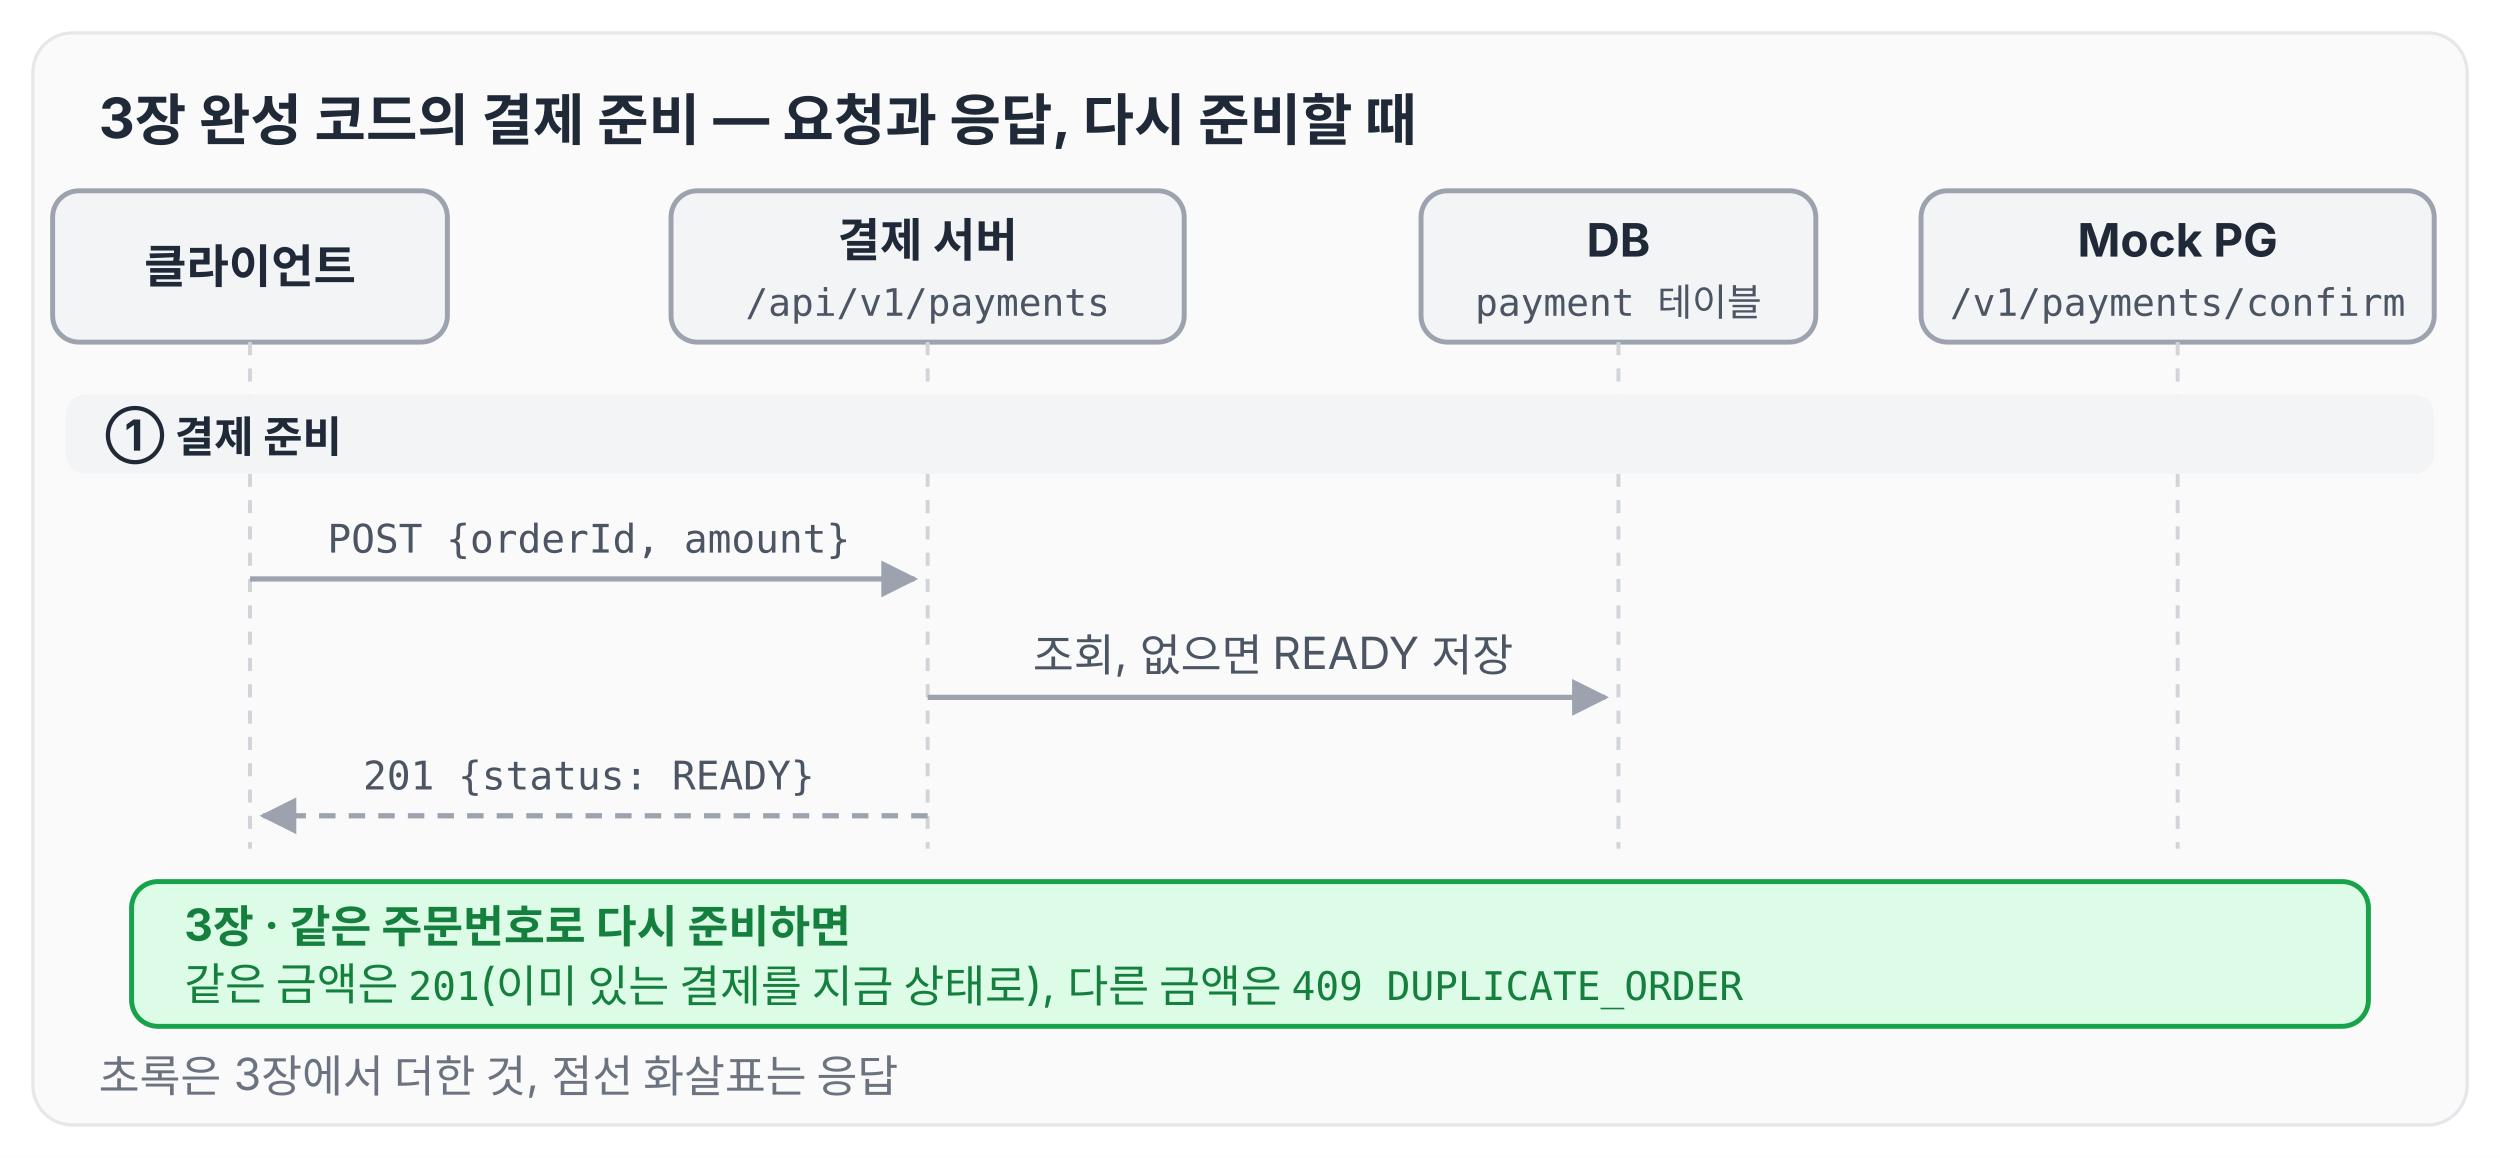
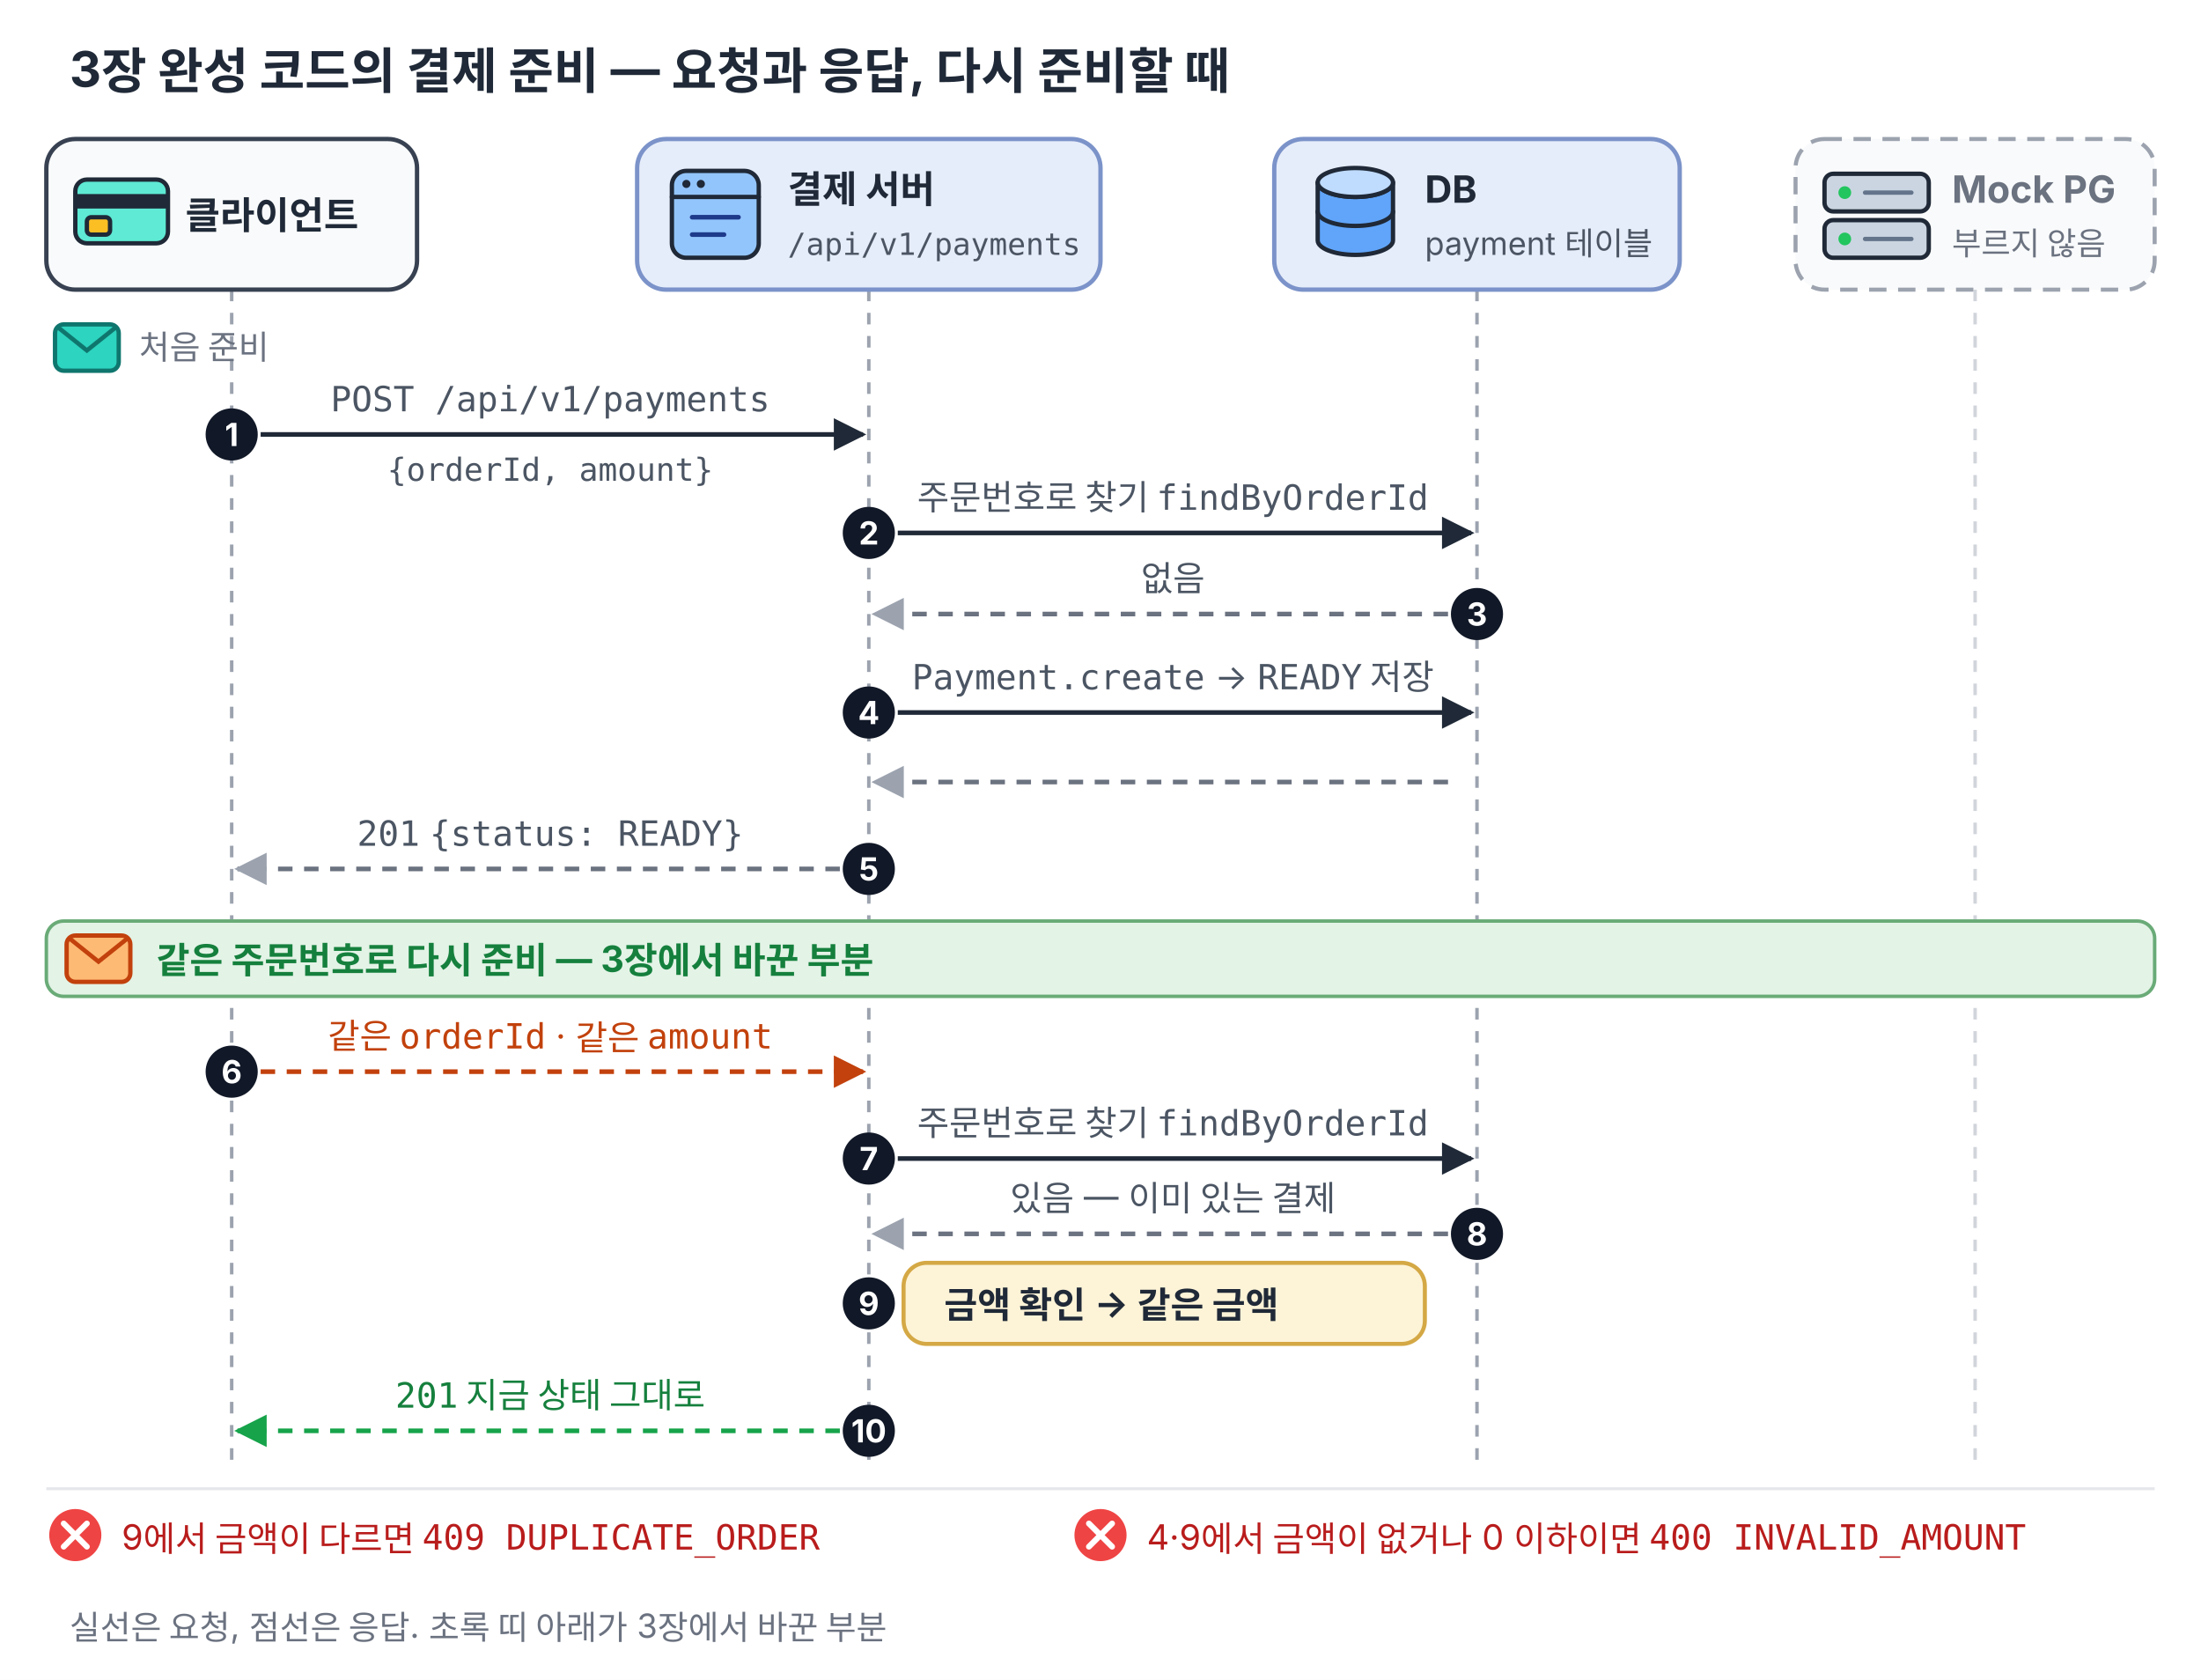
- <svg xmlns="http://www.w3.org/2000/svg" viewBox="0 0 760 352" font-family="-apple-system, 'Apple SD Gothic Neo', 'Noto Sans KR', sans-serif">
+ <svg xmlns="http://www.w3.org/2000/svg" viewBox="0 0 760 580" font-family="-apple-system, 'Apple SD Gothic Neo', 'Noto Sans KR', sans-serif">
  <style>
    .h { font-size: 17px; font-weight: 700; fill: #1f2937; }
-     .code { font-family: Menlo, Consolas, monospace; font-size: 13px; fill: #6b7280; }
-     .step { font-size: 13.5px; fill: #9ca3af; }
-     .sub { font-size: 13.5px; fill: #6b7280; }
-     .t { font-size: 14px; font-weight: 700; fill: #1f2937; }
-     .val { font-size: 13.5px; fill: #4b5563; }
+     .h2 { font-size: 15px; font-weight: 700; fill: #1f2937; }
+     .t { font-size: 14.5px; font-weight: 700; fill: #1f2937; }
+     .t2 { font-size: 13px; font-weight: 700; fill: #1f2937; }
+     .s { font-size: 12px; fill: #4b5563; }
    .m { font-family: Menlo, Consolas, monospace; }
-     .box { fill: #ffffff; stroke: #9ca3af; stroke-width: 1.5; }
-     .hold { fill: #f3f4f6; stroke: #9ca3af; stroke-width: 1.5; }
-     .axis { stroke: #c4c8ce; stroke-width: 1.2; }
-     .flow { stroke: #9ca3af; stroke-width: 1.4; fill: none; }
-     .wait { fill: #ffffff; stroke: #9ca3af; stroke-width: 1.2; stroke-dasharray: 5 4; }
-     .ok { fill: #dcfce7; stroke: #16a34a; stroke-width: 1.5; }
-     .okt { font-size: 14px; font-weight: 700; fill: #15803d; }
-     .bad { fill: #fee2e2; stroke: #dc2626; stroke-width: 1.5; }
-     .badt { font-size: 14px; font-weight: 700; fill: #b91c1c; }
-     .note { font-size: 13.5px; fill: #b91c1c; }
-     .gnote { font-size: 13.5px; fill: #15803d; }
+     .lbl { font-size: 12px; fill: #4b5563; }
+     .tab { font-size: 12.5px; font-weight: 700; fill: #ffffff; letter-spacing: 0.5px; }
+     .num { font-size: 12px; font-weight: 700; fill: #ffffff; }
+     .badt { font-size: 13px; font-weight: 700; fill: #b91c1c; }
+     .bads { font-size: 11.5px; fill: #b91c1c; }
+     .okt { font-size: 13px; font-weight: 700; fill: #15803d; }
+     .oks { font-size: 11.5px; fill: #15803d; }
+     .gt { font-size: 13px; font-weight: 700; fill: #6b7280; }
+     .gs { font-size: 11.5px; fill: #6b7280; }
+     .o { stroke: #1f2937; stroke-width: 1.5; stroke-linejoin: round; stroke-linecap: round; }
+     .spine { stroke: #1f2937; stroke-width: 1.5; fill: none; }
+     .life { stroke: #9ca3af; stroke-width: 1.2; stroke-dasharray: 4 4; }
+     .run { stroke-dasharray: 5 4; animation: run 0.9s linear infinite; }
+     @keyframes run { to { stroke-dashoffset: -18; } }
+     @media (prefers-reduced-motion: reduce) { .run { animation: none; } .anim { display: none; } }
  </style>
  <defs>
-     <marker id="ar" viewBox="0 0 10 10" refX="9" refY="5" markerWidth="7" markerHeight="7" orient="auto">
-       <path d="M0,0 L10,5 L0,10 z" fill="#9ca3af" />
+     <marker id="ak" viewBox="0 0 10 10" refX="9" refY="5" markerWidth="7" markerHeight="7" orient="auto">
+       <path d="M0,0 L10,5 L0,10 z" fill="#1f2937" />
    </marker>
    <marker id="agr" viewBox="0 0 10 10" refX="9" refY="5" markerWidth="7" markerHeight="7" orient="auto">
      <path d="M0,0 L10,5 L0,10 z" fill="#16a34a" />
    </marker>
    <marker id="arr" viewBox="0 0 10 10" refX="9" refY="5" markerWidth="7" markerHeight="7" orient="auto">
      <path d="M0,0 L10,5 L0,10 z" fill="#dc2626" />
    </marker>
+     <marker id="aor" viewBox="0 0 10 10" refX="9" refY="5" markerWidth="7" markerHeight="7" orient="auto">
+       <path d="M0,0 L10,5 L0,10 z" fill="#c2410c" />
+     </marker>
+     <marker id="agy" viewBox="0 0 10 10" refX="9" refY="5" markerWidth="7" markerHeight="7" orient="auto">
+       <path d="M0,0 L10,5 L0,10 z" fill="#9ca3af" />
+     </marker>
+     <g id="pkt">
+       <rect x="-11" y="-8" width="22" height="16" rx="3" fill="#2dd4bf" stroke="#0f766e" stroke-width="1.5" />
+       <path d="M-10,-7 L0,1 L10,-7" fill="none" stroke="#0f766e" stroke-width="1.5" />
+     </g>
+     <g id="pkt2">
+       <rect x="-11" y="-8" width="22" height="16" rx="3" fill="#fdba74" stroke="#c2410c" stroke-width="1.5" />
+       <path d="M-10,-7 L0,1 L10,-7" fill="none" stroke="#c2410c" stroke-width="1.5" />
+     </g>
+     <g id="xmark">
+       <circle r="9" fill="#ef4444" />
+       <path d="M-4,-4 L4,4 M4,-4 L-4,4" stroke="#fff" stroke-width="2" stroke-linecap="round" />
+     </g>
+     <g id="vmark">
+       <circle r="9" fill="#22c55e" />
+       <path d="M-4.5,0 L-1.5,3.5 L4.5,-3.5" fill="none" stroke="#fff" stroke-width="2" stroke-linecap="round" stroke-linejoin="round" />
+     </g>
+     <g id="gmark">
+       <circle r="9" fill="#9ca3af" />
+       <path d="M-4.5,0 L-1.5,3.5 L4.5,-3.5" fill="none" stroke="#fff" stroke-width="2" stroke-linecap="round" stroke-linejoin="round" />
+     </g>
  </defs>
-   <rect width="760" height="352" fill="#ffffff" />
-   <rect x="10" y="10" width="740" height="332" rx="12" fill="#fafafa" stroke="#e5e7eb" />
-   <text x="30" y="42" class="h">3장 완성 코드의 결제 준비 — 요청과 응답, 다시 준비할 때</text>
-   <rect x="16" y="58" width="120" height="46" rx="8" class="hold" />
-   <text x="76" y="86" class="t" text-anchor="middle">클라이언트</text>
-   <line x1="76" y1="104" x2="76" y2="258" stroke="#d1d5db" stroke-width="1.2" stroke-dasharray="4 4" />
-   <rect x="204" y="58" width="156" height="46" rx="8" class="hold" />
-   <text x="282" y="78" class="t" text-anchor="middle">결제 서버</text>
-   <text x="282" y="96" class="val m" text-anchor="middle" style="font-size: 11.5px">/api/v1/payments</text>
-   <line x1="282" y1="104" x2="282" y2="258" stroke="#d1d5db" stroke-width="1.2" stroke-dasharray="4 4" />
-   <rect x="432" y="58" width="120" height="46" rx="8" class="hold" />
-   <text x="492" y="78" class="t" text-anchor="middle">DB</text>
-   <text x="492" y="96" class="val m" text-anchor="middle" style="font-size: 11.5px">payment 테이블</text>
-   <line x1="492" y1="104" x2="492" y2="258" stroke="#d1d5db" stroke-width="1.2" stroke-dasharray="4 4" />
-   <rect x="584" y="58" width="156" height="46" rx="8" class="hold" />
-   <text x="662" y="78" class="t" text-anchor="middle">Mock PG</text>
-   <text x="662" y="96" class="val m" text-anchor="middle" style="font-size: 11.5px">/v1/payments/confirm</text>
-   <line x1="662" y1="104" x2="662" y2="258" stroke="#d1d5db" stroke-width="1.2" stroke-dasharray="4 4" />
-   <rect x="20" y="120" width="720" height="24" rx="6" fill="#f3f4f6" />
-   <text x="32" y="137" class="t" style="font-size: 13px">① 결제 준비</text>
-   <line x1="76" y1="176" x2="278" y2="176" stroke="#9ca3af" stroke-width="1.6" marker-end="url(#ar)" />
-   <text x="179" y="168" class="val" text-anchor="middle">
-     <tspan class="m" style="font-size: 12px">POST {orderId, amount}</tspan>
+   <rect width="760" height="580" fill="#ffffff" />
+   <text x="24" y="30" class="h">3장 완성 코드의 결제 준비 — 요청과 응답, 다시 준비할 때</text>
+   <line x1="80" y1="100" x2="80" y2="504" class="life" />
+   <line x1="300" y1="100" x2="300" y2="504" class="life" />
+   <line x1="510" y1="100" x2="510" y2="504" class="life" />
+   <line x1="682" y1="100" x2="682" y2="504" class="life" style="stroke: #d1d5db" />
+   <rect x="16" y="48" width="128" height="52" rx="10" fill="#f9fafb" stroke="#374151" stroke-width="1.5" />
+   <rect x="16" y="48" width="128" height="52" rx="10" fill="none" stroke="#16a34a" stroke-width="3.5" opacity="0" class="anim">
+     <animate attributeName="opacity" dur="8s" repeatCount="indefinite" values="0;0;1;1;0;0;1;1;0" keyTimes="0;0.47;0.48;0.53;0.54;0.93;0.94;0.99;1" />
+   </rect>
+   <g transform="translate(26,59)">
+     <rect x="0" y="3" width="32" height="22" rx="4" fill="#5eead4" class="o" />
+     <rect x="0" y="8" width="32" height="5" fill="#1f2937" />
+     <rect x="4" y="16" width="8" height="6" rx="1.5" fill="#fbbf24" class="o" stroke-width="1" />
+   </g>
+   <text x="64" y="79" class="t2">클라이언트</text>
+   <rect x="220" y="48" width="160" height="52" rx="10" fill="#e6edfa" stroke="#7b93c9" stroke-width="1.5" />
+   <rect x="220" y="48" width="160" height="52" rx="10" fill="none" stroke="#2563eb" stroke-width="3.5" opacity="0" class="anim">
+     <animate attributeName="opacity" dur="8s" repeatCount="indefinite" values="0;0;1;1;0;0;1;1;0;0" keyTimes="0;0.078;0.088;0.138;0.148;0.616;0.626;0.676;0.686;1" />
+   </rect>
+   <g transform="translate(232,59)">
+     <rect x="0" y="0" width="30" height="30" rx="5" fill="#93c5fd" class="o" />
+     <path d="M0,9 h30" class="o" fill="none" />
+     <circle cx="5" cy="4.5" r="1.4" fill="#1f2937" />
+     <circle cx="10" cy="4.5" r="1.4" fill="#1f2937" />
+     <path d="M7,16 h16 M7,22 h11" stroke="#1e3a8a" stroke-width="1.6" stroke-linecap="round" />
+   </g>
+   <text x="272" y="70" class="t2">결제 서버</text>
+   <text x="272" y="88" class="s m" style="font-size: 10.5px">/api/v1/payments</text>
+   <rect x="440" y="48" width="140" height="52" rx="10" fill="#e6edfa" stroke="#7b93c9" stroke-width="1.5" />
+   <rect x="440" y="48" width="140" height="52" rx="10" fill="none" stroke="#2563eb" stroke-width="3.5" opacity="0" class="anim">
+     <animate attributeName="opacity" dur="8s" repeatCount="indefinite" values="0;0;1;1;0;0;1;1;0;0" keyTimes="0;0.157;0.167;0.373;0.383;0.715;0.725;0.775;0.785;1" />
+   </rect>
+   <g transform="translate(454,58)">
+     <path d="M1,5 v20 a13,5 0 0 0 26,0 v-20 a13,5 0 0 1 -26,0 z" fill="#60a5fa" class="o" />
+     <path d="M1,15 a13,5 0 0 0 26,0" fill="none" class="o" />
+     <ellipse cx="14" cy="5" rx="13" ry="5" fill="#bfdbfe" class="o" />
+   </g>
+   <text x="492" y="70" class="t2">DB</text>
+   <text x="492" y="88" class="s" style="font-size: 11px">payment 테이블</text>
+   <rect x="620" y="48" width="124" height="52" rx="10" fill="#f9fafb" stroke="#9ca3af" stroke-width="1.4" stroke-dasharray="6 4" />
+   <g transform="translate(630,60)">
+     <rect x="0" y="0" width="36" height="13" rx="3" fill="#cbd5e1" class="o" />
+     <rect x="0" y="16" width="36" height="13" rx="3" fill="#cbd5e1" class="o" />
+     <circle cx="7" cy="6.5" r="2.2" fill="#22c55e" />
+     <circle cx="7" cy="22.5" r="2.2" fill="#22c55e" />
+     <path d="M14,6.5 h16 M14,22.5 h16" stroke="#64748b" stroke-width="1.5" stroke-linecap="round" />
+   </g>
+   <text x="674" y="70" class="gt">Mock PG</text>
+   <text x="674" y="88" class="gs" style="font-size: 11px">부르지 않음</text>
+   <use href="#pkt" x="30" y="120" />
+   <text x="48" y="124" class="gs">처음 준비</text>
+   <line x1="90" y1="150" x2="298" y2="150" stroke="#1f2937" stroke-width="1.6" marker-end="url(#ak)" />
+   <circle cx="80" cy="150" r="9" fill="#111827" />
+   <text x="80" y="154" class="num" text-anchor="middle" style="font-size: 11px">1</text>
+   <text x="190" y="142" class="lbl" text-anchor="middle">
+     <tspan class="m">POST /api/v1/payments</tspan>
  </text>
-   <line x1="282" y1="212" x2="488" y2="212" stroke="#9ca3af" stroke-width="1.6" marker-end="url(#ar)" />
-   <text x="387" y="204" class="val" text-anchor="middle">조회, 없으면 READY 저장</text>
-   <line x1="282" y1="248" x2="80" y2="248" stroke="#9ca3af" stroke-width="1.6" stroke-dasharray="5 4" marker-end="url(#ar)" />
-   <text x="179" y="240" class="val" text-anchor="middle">
-     <tspan class="m" style="font-size: 12px">201 {status: READY}</tspan>
+   <text x="190" y="166" class="lbl m" text-anchor="middle" style="font-size: 11px">{orderId, amount}</text>
+   <line x1="310" y1="184" x2="508" y2="184" stroke="#1f2937" stroke-width="1.6" marker-end="url(#ak)" />
+   <circle cx="300" cy="184" r="9" fill="#111827" />
+   <text x="300" y="188" class="num" text-anchor="middle" style="font-size: 11px">2</text>
+   <text x="405" y="176" class="lbl" text-anchor="middle">주문번호로 찾기 <tspan class="m">findByOrderId</tspan>
  </text>
-   <rect x="40" y="268" width="680" height="44" rx="8" class="ok" />
-   <text x="56" y="286" class="gnote" style="font-weight: 700">3장 · 같은 주문번호로 다시 준비하면</text>
-   <text x="56" y="304" class="gnote">같은 금액은 <tspan class="m" style="font-size: 12px">201</tspan>(이미 있는 결제를 지금 상태로), 다른 금액은 <tspan class="m" style="font-size: 12px">409 DUPLICATE_ORDER</tspan>
+   <line x1="500" y1="212" x2="302" y2="212" stroke="#6b7280" stroke-width="1.6" stroke-dasharray="5 4" marker-end="url(#agy)" />
+   <circle cx="510" cy="212" r="9" fill="#111827" />
+   <text x="510" y="216" class="num" text-anchor="middle" style="font-size: 11px">3</text>
+   <text x="405" y="204" class="lbl" text-anchor="middle">없음</text>
+   <line x1="310" y1="246" x2="508" y2="246" stroke="#1f2937" stroke-width="1.6" marker-end="url(#ak)" />
+   <circle cx="300" cy="246" r="9" fill="#111827" />
+   <text x="300" y="250" class="num" text-anchor="middle" style="font-size: 11px">4</text>
+   <text x="405" y="238" class="lbl" text-anchor="middle">
+     <tspan class="m">Payment.create</tspan> → <tspan class="m">READY</tspan> 저장</text>
+   <line x1="500" y1="270" x2="302" y2="270" stroke="#6b7280" stroke-width="1.6" stroke-dasharray="5 4" marker-end="url(#agy)" />
+   <line x1="290" y1="300" x2="82" y2="300" stroke="#6b7280" stroke-width="1.6" stroke-dasharray="5 4" marker-end="url(#agy)" />
+   <circle cx="300" cy="300" r="9" fill="#111827" />
+   <text x="300" y="304" class="num" text-anchor="middle" style="font-size: 11px">5</text>
+   <text x="190" y="292" class="lbl" text-anchor="middle">
+     <tspan class="m">201</tspan>
+     <tspan class="m">{status: READY}</tspan>
  </text>
-   <text x="30" y="332" class="sub">초록은 3장에서 더한 것, 점선 화살표는 응답</text>
+   <rect x="16" y="318" width="728" height="26" rx="6" fill="#e3f3e6" stroke="#6aab78" stroke-width="1.2" />
+   <use href="#pkt2" x="34" y="331" />
+   <text x="54" y="336" class="okt" style="font-size: 12.5px">같은 주문번호로 다시 준비 — 3장에서 바꾼 부분</text>
+   <line x1="90" y1="370" x2="298" y2="370" stroke="#c2410c" stroke-width="1.6" class="run" marker-end="url(#aor)" />
+   <circle cx="80" cy="370" r="9" fill="#111827" />
+   <text x="80" y="374" class="num" text-anchor="middle" style="font-size: 11px">6</text>
+   <text x="190" y="362" class="lbl" text-anchor="middle" style="fill: #c2410c">같은 <tspan class="m">orderId</tspan> · 같은 <tspan class="m">amount</tspan>
+   </text>
+   <line x1="310" y1="400" x2="508" y2="400" stroke="#1f2937" stroke-width="1.6" marker-end="url(#ak)" />
+   <circle cx="300" cy="400" r="9" fill="#111827" />
+   <text x="300" y="404" class="num" text-anchor="middle" style="font-size: 11px">7</text>
+   <text x="405" y="392" class="lbl" text-anchor="middle">주문번호로 찾기 <tspan class="m">findByOrderId</tspan>
+   </text>
+   <line x1="500" y1="426" x2="302" y2="426" stroke="#6b7280" stroke-width="1.6" stroke-dasharray="5 4" marker-end="url(#agy)" />
+   <circle cx="510" cy="426" r="9" fill="#111827" />
+   <text x="510" y="430" class="num" text-anchor="middle" style="font-size: 11px">8</text>
+   <text x="405" y="418" class="lbl" text-anchor="middle">있음 — 이미 있는 결제</text>
+   <rect x="312" y="436" width="180" height="28" rx="8" fill="#fdf3d7" stroke="#d4a845" stroke-width="1.4" />
+   <rect x="312" y="436" width="180" height="28" rx="8" fill="none" stroke="#d97706" stroke-width="3" opacity="0" class="anim">
+     <animate attributeName="opacity" dur="8s" repeatCount="indefinite" values="0;0;1;1;0;0" keyTimes="0;0.822;0.832;0.882;0.892;1" />
+   </rect>
+   <circle cx="300" cy="450" r="9" fill="#111827" />
+   <text x="300" y="454" class="num" text-anchor="middle" style="font-size: 11px">9</text>
+   <text x="326" y="455" class="t2" style="font-size: 12.5px">금액 확인 → 같은 금액</text>
+   <line x1="290" y1="494" x2="82" y2="494" stroke="#16a34a" stroke-width="1.6" stroke-dasharray="5 4" marker-end="url(#agr)" />
+   <circle cx="300" cy="494" r="9" fill="#111827" />
+   <text x="300" y="498" class="num" text-anchor="middle" style="font-size: 11px">10</text>
+   <text x="190" y="486" class="lbl" text-anchor="middle" style="fill: #15803d">
+     <tspan class="m">201</tspan> 지금 상태 그대로</text>
+   <line x1="16" y1="514" x2="744" y2="514" stroke="#e5e7eb" stroke-width="1" />
+   <use href="#xmark" x="26" y="530" />
+   <text x="42" y="535" class="bads" style="font-size: 12px">9에서 금액이 다르면 <tspan class="m">409 DUPLICATE_ORDER</tspan>
+   </text>
+   <use href="#xmark" x="380" y="530" />
+   <text x="396" y="535" class="bads" style="font-size: 12px">4·9에서 금액이 없거나 0 이하이면 <tspan class="m">400 INVALID_AMOUNT</tspan>
+   </text>
+   <text x="24" y="566" class="gs">실선은 요청, 점선은 응답. 초록 띠 아래가 3장에서 바꾼 부분</text>
+   <g class="anim" opacity="0">
+     <use href="#pkt" />
+     <animateMotion dur="8s" repeatCount="indefinite" calcMode="linear" path="M90,150 H300 V184 H510 V212 H300 V246 H510 V270 H300 V300 H80" keyPoints="0;0;0.148;0.32;0.659;1;1;1" keyTimes="0;0.02;0.088;0.167;0.323;0.48;0.48;1" />
+     <animate attributeName="opacity" dur="8s" repeatCount="indefinite" values="0;1;1;0;0" keyTimes="0;0.02;0.48;0.495;1" />
+   </g>
+   <g class="anim" opacity="0">
+     <use href="#pkt2" />
+     <animateMotion dur="8s" repeatCount="indefinite" calcMode="linear" path="M90,370 H300 V400 H510 V426 H300 V450 V494 H80" keyPoints="0;0;0.216;0.462;0.729;1;1;1" keyTimes="0;0.54;0.626;0.725;0.832;0.94;0.94;1" />
+     <animate attributeName="opacity" dur="8s" repeatCount="indefinite" values="0;0;1;1;0;0" keyTimes="0;0.535;0.54;0.94;0.955;1" />
+   </g>
</svg>
